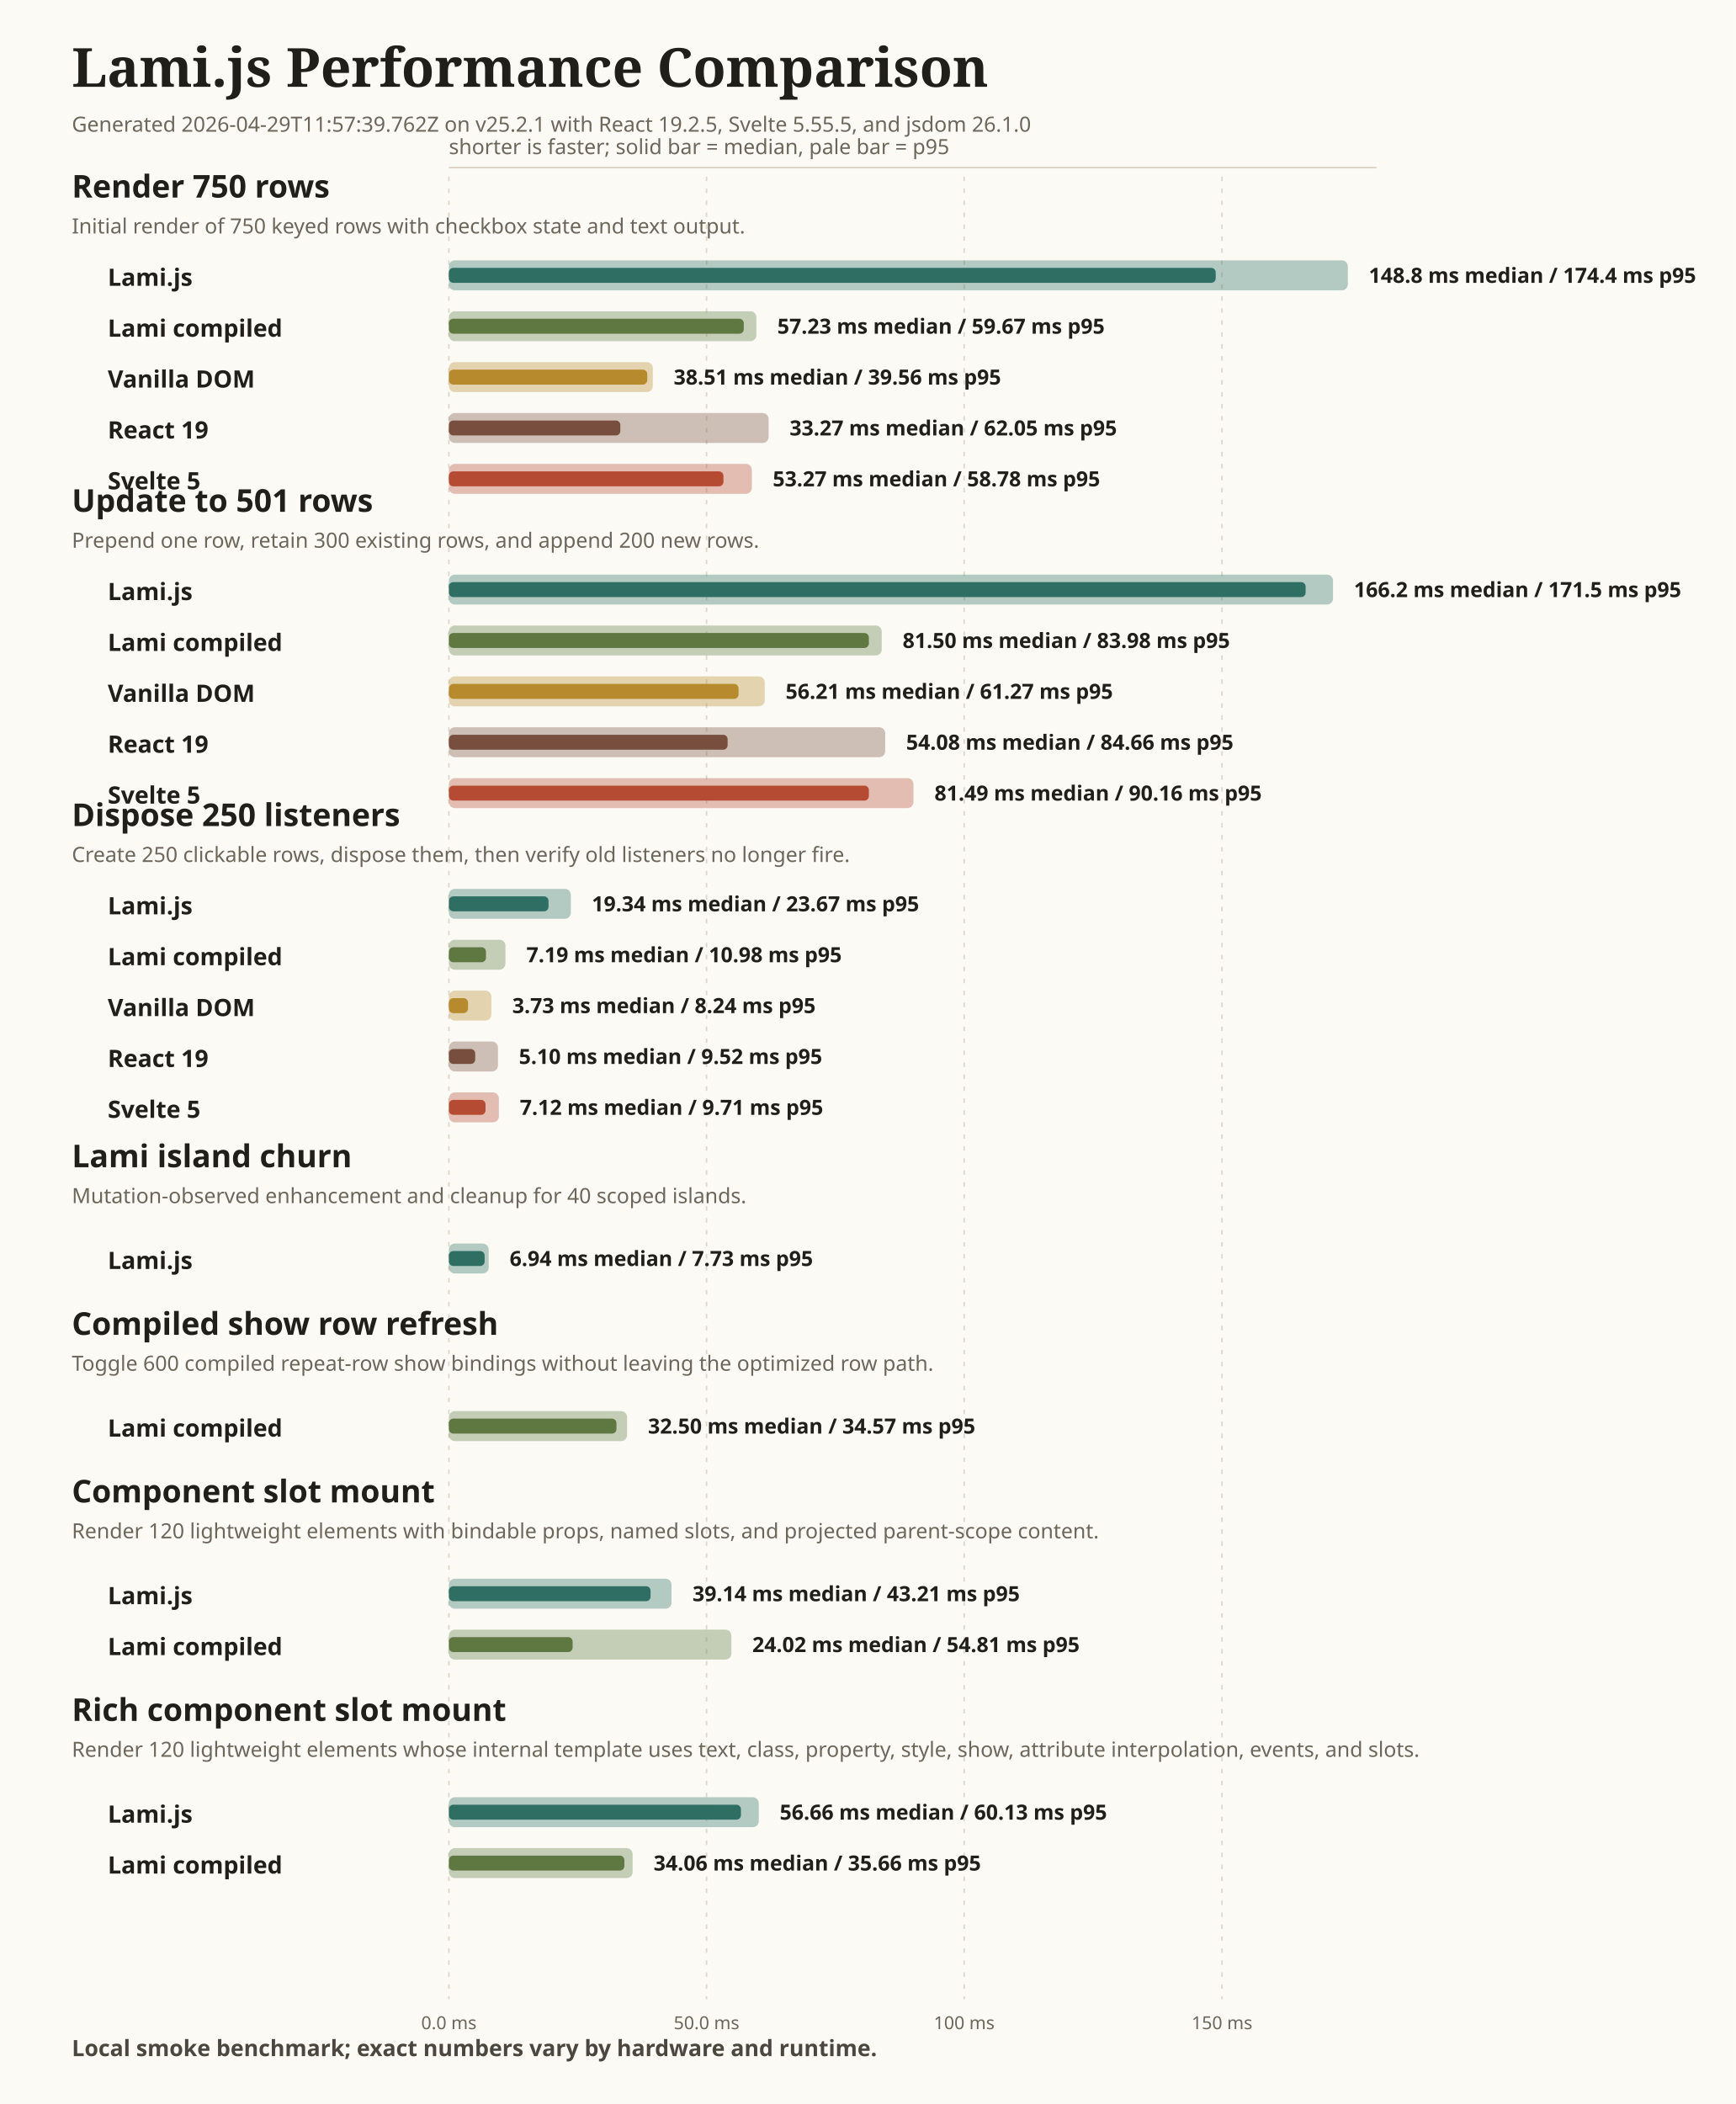
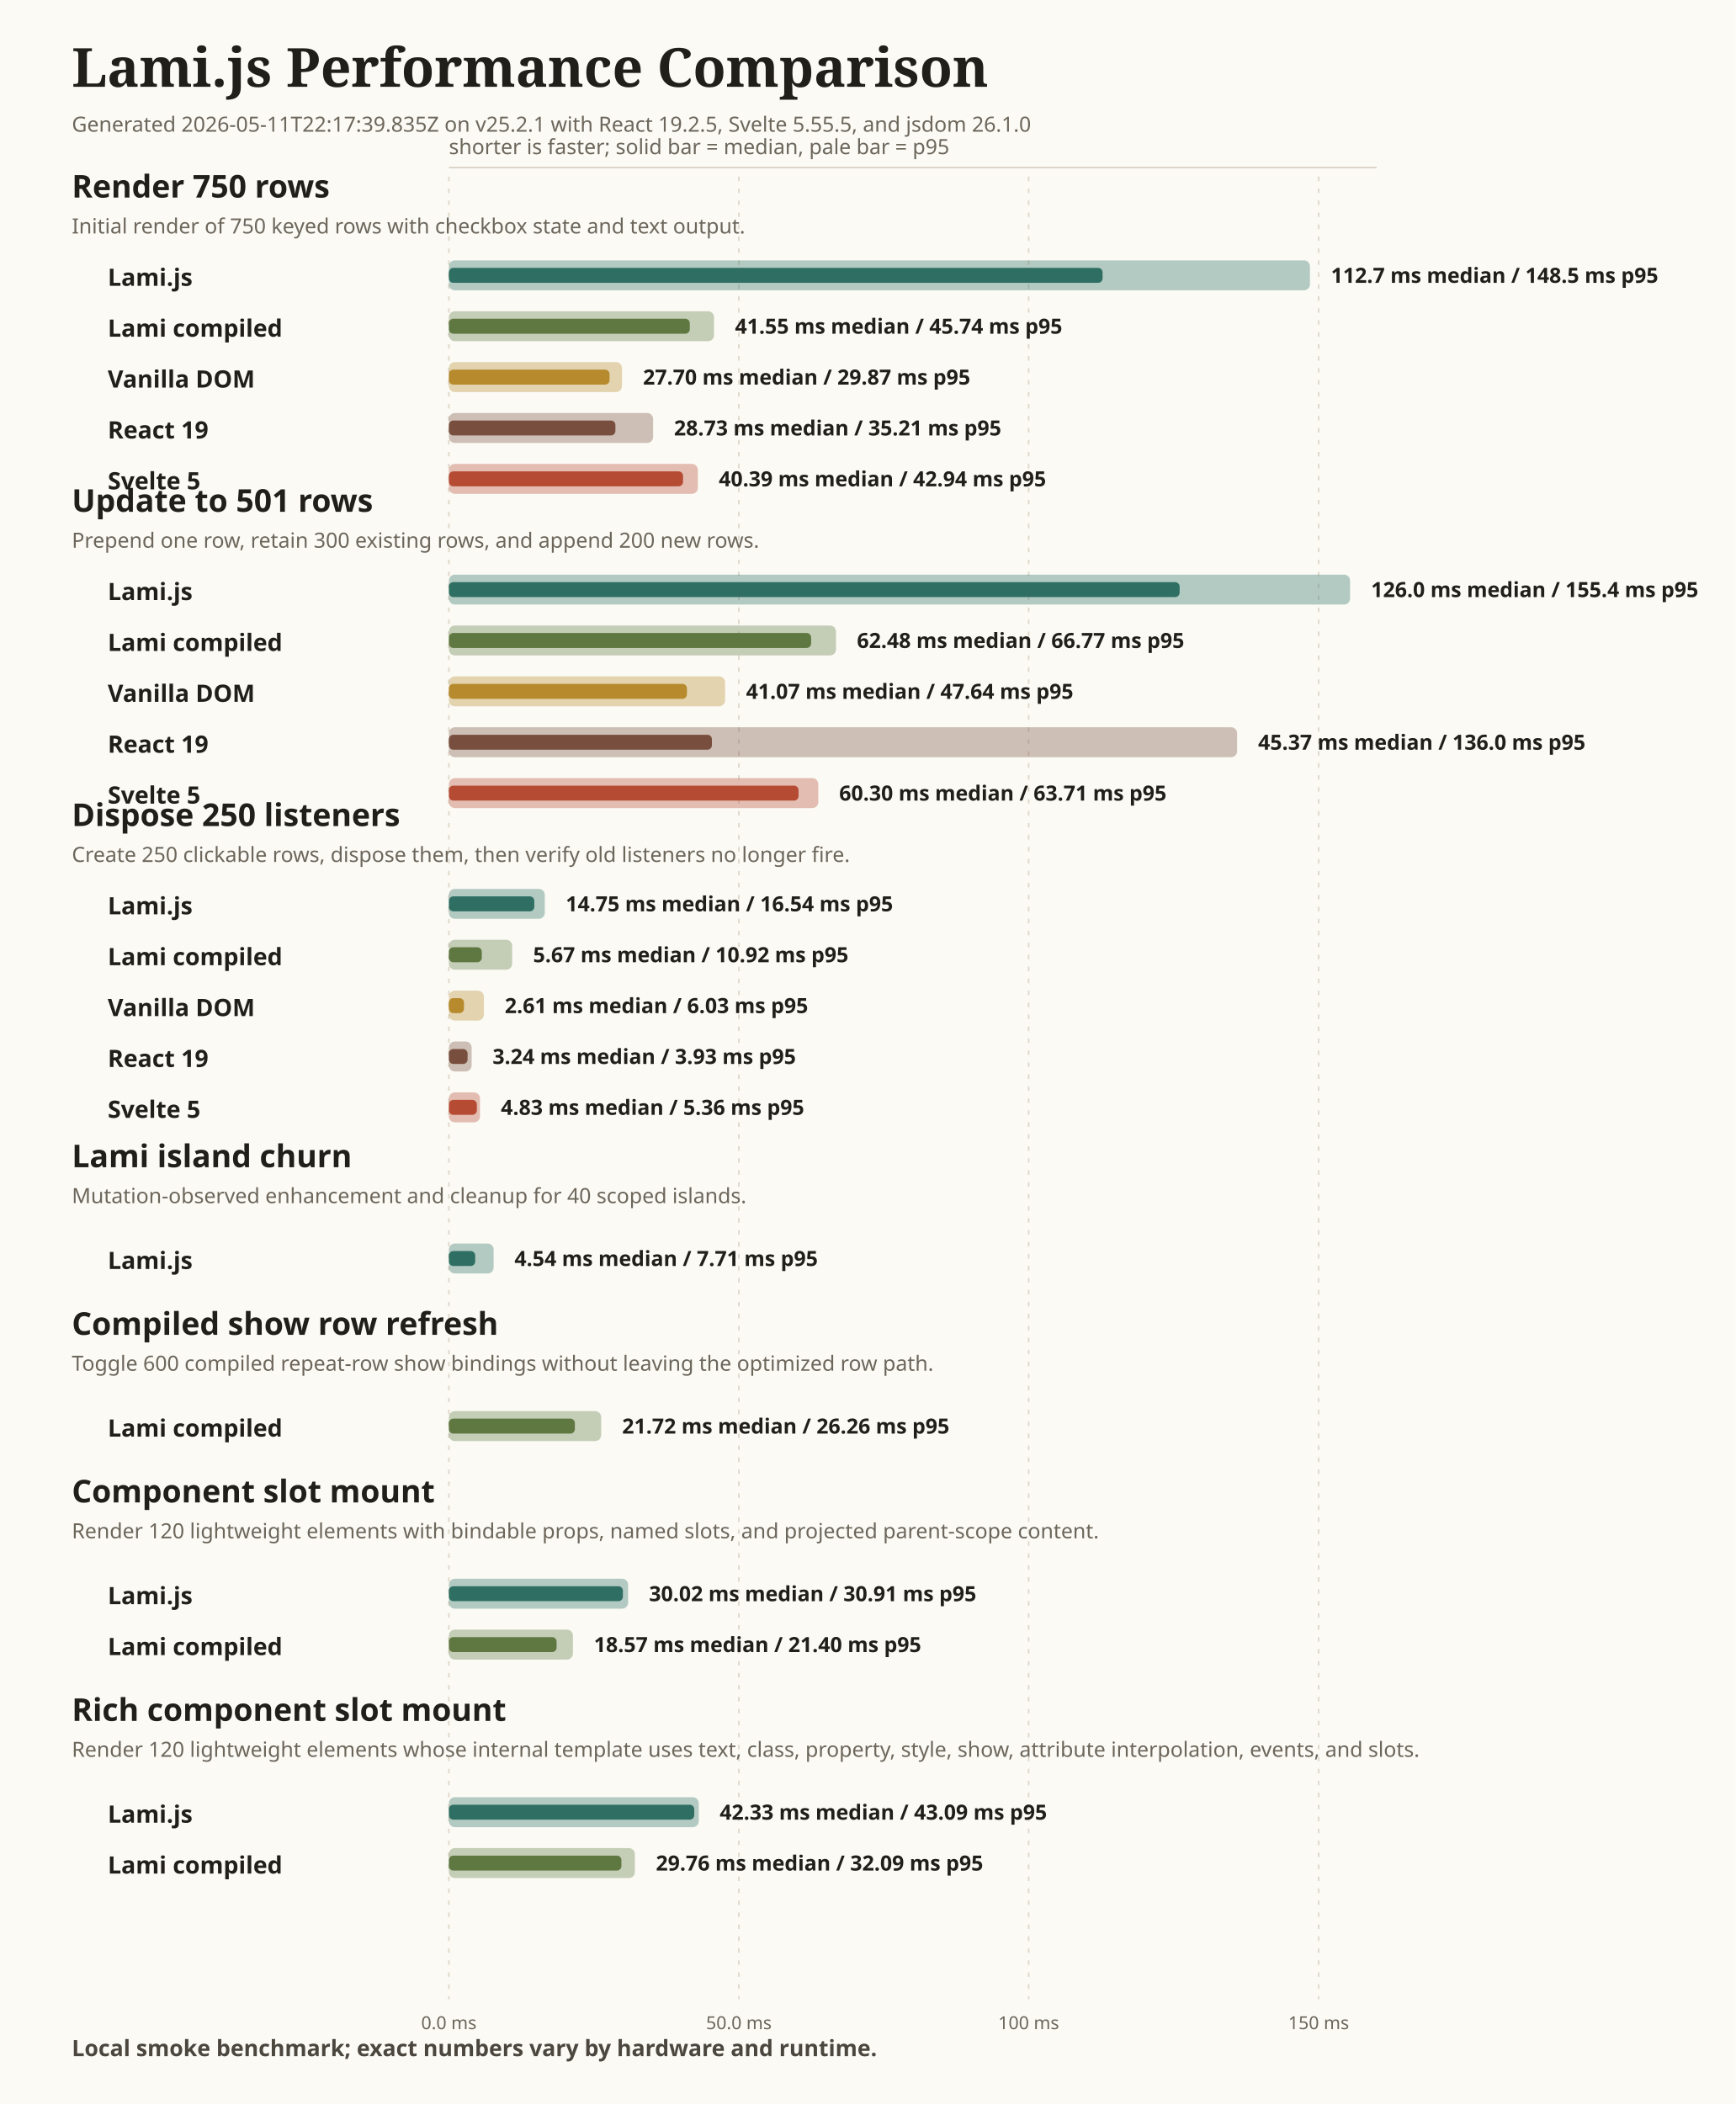
<svg xmlns="http://www.w3.org/2000/svg" width="1160" height="1406" viewBox="0 0 1160 1406" role="img" aria-labelledby="title desc">
  <style>
    .bg { fill: #fbfaf5; }
    .title { fill: #211f1a; font: 700 36px Georgia, serif; }
    .meta, .description { fill: #6c665b; font: 14px ui-sans-serif, system-ui, sans-serif; }
    .scenario { fill: #211f1a; font: 700 21px ui-sans-serif, system-ui, sans-serif; }
    .engine { fill: #211f1a; font: 600 16px ui-sans-serif, system-ui, sans-serif; }
    .value { fill: #211f1a; font: 600 14px ui-sans-serif, system-ui, sans-serif; }
    .axis { stroke: #d8d1c3; stroke-width: 1; }
    .grid { stroke: #ded7c9; stroke-width: 1; stroke-dasharray: 3 5; }
    .tick { fill: #6c665b; font: 12px ui-sans-serif, system-ui, sans-serif; text-anchor: middle; }
    .p95 { opacity: 0.35; }
    .median { opacity: 1; }
    .lami { fill: #2f6f63; }
    .compiled { fill: #5f7741; }
    .vanilla { fill: #b68a2d; }
    .react { fill: #784f3f; }
    .svelte { fill: #b64b34; }
    .note { fill: #4b473f; font: 600 15px ui-sans-serif, system-ui, sans-serif; }
  </style>
  <rect class="bg" width="100%" height="100%" />
  <text x="48" y="58" class="title">Lami.js Performance Comparison</text>
-   <text x="48" y="88" class="meta">Generated 2026-04-29T11:57:39.762Z on v25.2.1 with React 19.2.5, Svelte 5.55.5, and jsdom 26.1.0</text>
+   <text x="48" y="88" class="meta">Generated 2026-05-11T22:17:39.835Z on v25.2.1 with React 19.2.5, Svelte 5.55.5, and jsdom 26.1.0</text>
  <line x1="300" x2="920" y1="112" y2="112" class="axis" />
  <line x1="300.0" x2="300.0" y1="118" y2="1336" class="grid" />
  <text x="300.0" y="1356" class="tick">0.0 ms</text>
-   <line x1="472.2" x2="472.2" y1="118" y2="1336" class="grid" />
-   <text x="472.2" y="1356" class="tick">50.0 ms</text>
-   <line x1="644.4" x2="644.4" y1="118" y2="1336" class="grid" />
-   <text x="644.4" y="1356" class="tick">100 ms</text>
-   <line x1="816.7" x2="816.7" y1="118" y2="1336" class="grid" />
-   <text x="816.7" y="1356" class="tick">150 ms</text>
+   <line x1="493.8" x2="493.8" y1="118" y2="1336" class="grid" />
+   <text x="493.8" y="1356" class="tick">50.0 ms</text>
+   <line x1="687.5" x2="687.5" y1="118" y2="1336" class="grid" />
+   <text x="687.5" y="1356" class="tick">100 ms</text>
+   <line x1="881.3" x2="881.3" y1="118" y2="1336" class="grid" />
+   <text x="881.3" y="1356" class="tick">150 ms</text>
  <text x="300" y="103" class="meta">shorter is faster; solid bar = median, pale bar = p95</text>
  <text x="48" y="132" class="scenario">Render 750 rows</text>
  <text x="48" y="156" class="description">Initial render of 750 keyed rows with checkbox state and text output.</text>
  <text x="72" y="191" class="engine">Lami.js</text>
-   <rect x="300" y="174" width="600.8" height="20" rx="4" class="p95 lami" />
-   <rect x="300" y="179" width="512.5" height="10" rx="3" class="median lami" />
-   <text x="914.79" y="189" class="value">148.8 ms median / 174.4 ms p95</text>
+   <rect x="300" y="174" width="575.5" height="20" rx="4" class="p95 lami" />
+   <rect x="300" y="179" width="436.9" height="10" rx="3" class="median lami" />
+   <text x="889.528" y="189" class="value">112.7 ms median / 148.5 ms p95</text>
  <text x="72" y="225" class="engine">Lami compiled</text>
-   <rect x="300" y="208" width="205.5" height="20" rx="4" class="p95 compiled" />
-   <rect x="300" y="213" width="197.1" height="10" rx="3" class="median compiled" />
-   <text x="519.542" y="223" class="value">57.23 ms median / 59.67 ms p95</text>
+   <rect x="300" y="208" width="177.2" height="20" rx="4" class="p95 compiled" />
+   <rect x="300" y="213" width="161.0" height="10" rx="3" class="median compiled" />
+   <text x="491.228" y="223" class="value">41.55 ms median / 45.74 ms p95</text>
  <text x="72" y="259" class="engine">Vanilla DOM</text>
-   <rect x="300" y="242" width="136.3" height="20" rx="4" class="p95 vanilla" />
-   <rect x="300" y="247" width="132.6" height="10" rx="3" class="median vanilla" />
-   <text x="450.27" y="257" class="value">38.51 ms median / 39.56 ms p95</text>
+   <rect x="300" y="242" width="115.7" height="20" rx="4" class="p95 vanilla" />
+   <rect x="300" y="247" width="107.4" height="10" rx="3" class="median vanilla" />
+   <text x="429.741" y="257" class="value">27.70 ms median / 29.87 ms p95</text>
  <text x="72" y="293" class="engine">React 19</text>
-   <rect x="300" y="276" width="213.7" height="20" rx="4" class="p95 react" />
-   <rect x="300" y="281" width="114.6" height="10" rx="3" class="median react" />
-   <text x="527.728" y="291" class="value">33.27 ms median / 62.05 ms p95</text>
+   <rect x="300" y="276" width="136.5" height="20" rx="4" class="p95 react" />
+   <rect x="300" y="281" width="111.3" height="10" rx="3" class="median react" />
+   <text x="450.452" y="291" class="value">28.73 ms median / 35.21 ms p95</text>
  <text x="72" y="327" class="engine">Svelte 5</text>
-   <rect x="300" y="310" width="202.5" height="20" rx="4" class="p95 svelte" />
-   <rect x="300" y="315" width="183.5" height="10" rx="3" class="median svelte" />
-   <text x="516.48" y="325" class="value">53.27 ms median / 58.78 ms p95</text>
+   <rect x="300" y="310" width="166.4" height="20" rx="4" class="p95 svelte" />
+   <rect x="300" y="315" width="156.5" height="10" rx="3" class="median svelte" />
+   <text x="480.391" y="325" class="value">40.39 ms median / 42.94 ms p95</text>
  <text x="48" y="342" class="scenario">Update to 501 rows</text>
  <text x="48" y="366" class="description">Prepend one row, retain 300 existing rows, and append 200 new rows.</text>
  <text x="72" y="401" class="engine">Lami.js</text>
-   <rect x="300" y="384" width="590.9" height="20" rx="4" class="p95 lami" />
-   <rect x="300" y="389" width="572.6" height="10" rx="3" class="median lami" />
-   <text x="904.869" y="399" class="value">166.2 ms median / 171.5 ms p95</text>
+   <rect x="300" y="384" width="602.3" height="20" rx="4" class="p95 lami" />
+   <rect x="300" y="389" width="488.4" height="10" rx="3" class="median lami" />
+   <text x="916.308" y="399" class="value">126.0 ms median / 155.4 ms p95</text>
  <text x="72" y="435" class="engine">Lami compiled</text>
-   <rect x="300" y="418" width="289.3" height="20" rx="4" class="p95 compiled" />
-   <rect x="300" y="423" width="280.7" height="10" rx="3" class="median compiled" />
-   <text x="603.252" y="433" class="value">81.50 ms median / 83.98 ms p95</text>
+   <rect x="300" y="418" width="258.7" height="20" rx="4" class="p95 compiled" />
+   <rect x="300" y="423" width="242.1" height="10" rx="3" class="median compiled" />
+   <text x="572.738" y="433" class="value">62.48 ms median / 66.77 ms p95</text>
  <text x="72" y="469" class="engine">Vanilla DOM</text>
-   <rect x="300" y="452" width="211.1" height="20" rx="4" class="p95 vanilla" />
-   <rect x="300" y="457" width="193.6" height="10" rx="3" class="median vanilla" />
-   <text x="525.058" y="467" class="value">56.21 ms median / 61.27 ms p95</text>
+   <rect x="300" y="452" width="184.6" height="20" rx="4" class="p95 vanilla" />
+   <rect x="300" y="457" width="159.1" height="10" rx="3" class="median vanilla" />
+   <text x="498.621" y="467" class="value">41.07 ms median / 47.64 ms p95</text>
  <text x="72" y="503" class="engine">React 19</text>
-   <rect x="300" y="486" width="291.6" height="20" rx="4" class="p95 react" />
-   <rect x="300" y="491" width="186.3" height="10" rx="3" class="median react" />
-   <text x="605.622" y="501" class="value">54.08 ms median / 84.66 ms p95</text>
+   <rect x="300" y="486" width="526.8" height="20" rx="4" class="p95 react" />
+   <rect x="300" y="491" width="175.8" height="10" rx="3" class="median react" />
+   <text x="840.849" y="501" class="value">45.37 ms median / 136.0 ms p95</text>
  <text x="72" y="537" class="engine">Svelte 5</text>
-   <rect x="300" y="520" width="310.5" height="20" rx="4" class="p95 svelte" />
-   <rect x="300" y="525" width="280.7" height="10" rx="3" class="median svelte" />
-   <text x="624.54" y="535" class="value">81.49 ms median / 90.16 ms p95</text>
+   <rect x="300" y="520" width="246.9" height="20" rx="4" class="p95 svelte" />
+   <rect x="300" y="525" width="233.7" height="10" rx="3" class="median svelte" />
+   <text x="560.863" y="535" class="value">60.30 ms median / 63.71 ms p95</text>
  <text x="48" y="552" class="scenario">Dispose 250 listeners</text>
  <text x="48" y="576" class="description">Create 250 clickable rows, dispose them, then verify old listeners no longer fire.</text>
  <text x="72" y="611" class="engine">Lami.js</text>
-   <rect x="300" y="594" width="81.5" height="20" rx="4" class="p95 lami" />
-   <rect x="300" y="599" width="66.6" height="10" rx="3" class="median lami" />
-   <text x="395.524" y="609" class="value">19.34 ms median / 23.67 ms p95</text>
+   <rect x="300" y="594" width="64.1" height="20" rx="4" class="p95 lami" />
+   <rect x="300" y="599" width="57.1" height="10" rx="3" class="median lami" />
+   <text x="378.085" y="609" class="value">14.75 ms median / 16.54 ms p95</text>
  <text x="72" y="645" class="engine">Lami compiled</text>
-   <rect x="300" y="628" width="37.8" height="20" rx="4" class="p95 compiled" />
-   <rect x="300" y="633" width="24.8" height="10" rx="3" class="median compiled" />
-   <text x="351.829" y="643" class="value">7.19 ms median / 10.98 ms p95</text>
+   <rect x="300" y="628" width="42.3" height="20" rx="4" class="p95 compiled" />
+   <rect x="300" y="633" width="22.0" height="10" rx="3" class="median compiled" />
+   <text x="356.313" y="643" class="value">5.67 ms median / 10.92 ms p95</text>
  <text x="72" y="679" class="engine">Vanilla DOM</text>
-   <rect x="300" y="662" width="28.4" height="20" rx="4" class="p95 vanilla" />
-   <rect x="300" y="667" width="12.8" height="10" rx="3" class="median vanilla" />
-   <text x="342.38" y="677" class="value">3.73 ms median / 8.24 ms p95</text>
+   <rect x="300" y="662" width="23.4" height="20" rx="4" class="p95 vanilla" />
+   <rect x="300" y="667" width="10.1" height="10" rx="3" class="median vanilla" />
+   <text x="337.361" y="677" class="value">2.61 ms median / 6.03 ms p95</text>
  <text x="72" y="713" class="engine">React 19</text>
-   <rect x="300" y="696" width="32.8" height="20" rx="4" class="p95 react" />
-   <rect x="300" y="701" width="17.6" height="10" rx="3" class="median react" />
-   <text x="346.792" y="711" class="value">5.10 ms median / 9.52 ms p95</text>
+   <rect x="300" y="696" width="15.2" height="20" rx="4" class="p95 react" />
+   <rect x="300" y="701" width="12.5" height="10" rx="3" class="median react" />
+   <text x="329.212" y="711" class="value">3.24 ms median / 3.93 ms p95</text>
  <text x="72" y="747" class="engine">Svelte 5</text>
-   <rect x="300" y="730" width="33.4" height="20" rx="4" class="p95 svelte" />
-   <rect x="300" y="735" width="24.5" height="10" rx="3" class="median svelte" />
-   <text x="347.448" y="745" class="value">7.12 ms median / 9.71 ms p95</text>
+   <rect x="300" y="730" width="20.8" height="20" rx="4" class="p95 svelte" />
+   <rect x="300" y="735" width="18.7" height="10" rx="3" class="median svelte" />
+   <text x="334.755" y="745" class="value">4.83 ms median / 5.36 ms p95</text>
  <text x="48" y="780" class="scenario">Lami island churn</text>
  <text x="48" y="804" class="description">Mutation-observed enhancement and cleanup for 40 scoped islands.</text>
  <text x="72" y="848" class="engine">Lami.js</text>
-   <rect x="300" y="831" width="26.6" height="20" rx="4" class="p95 lami" />
-   <rect x="300" y="836" width="23.9" height="10" rx="3" class="median lami" />
-   <text x="340.622" y="846" class="value">6.94 ms median / 7.73 ms p95</text>
+   <rect x="300" y="831" width="29.9" height="20" rx="4" class="p95 lami" />
+   <rect x="300" y="836" width="17.6" height="10" rx="3" class="median lami" />
+   <text x="343.86" y="846" class="value">4.54 ms median / 7.71 ms p95</text>
  <text x="48" y="892" class="scenario">Compiled show row refresh</text>
  <text x="48" y="916" class="description">Toggle 600 compiled repeat-row show bindings without leaving the optimized row path.</text>
  <text x="72" y="960" class="engine">Lami compiled</text>
-   <rect x="300" y="943" width="119.1" height="20" rx="4" class="p95 compiled" />
-   <rect x="300" y="948" width="112.0" height="10" rx="3" class="median compiled" />
-   <text x="433.087" y="958" class="value">32.50 ms median / 34.57 ms p95</text>
+   <rect x="300" y="943" width="101.8" height="20" rx="4" class="p95 compiled" />
+   <rect x="300" y="948" width="84.2" height="10" rx="3" class="median compiled" />
+   <text x="415.772" y="958" class="value">21.72 ms median / 26.26 ms p95</text>
  <text x="48" y="1004" class="scenario">Component slot mount</text>
  <text x="48" y="1028" class="description">Render 120 lightweight elements with bindable props, named slots, and projected parent-scope content.</text>
  <text x="72" y="1072" class="engine">Lami.js</text>
-   <rect x="300" y="1055" width="148.8" height="20" rx="4" class="p95 lami" />
-   <rect x="300" y="1060" width="134.8" height="10" rx="3" class="median lami" />
-   <text x="462.838" y="1070" class="value">39.14 ms median / 43.21 ms p95</text>
+   <rect x="300" y="1055" width="119.8" height="20" rx="4" class="p95 lami" />
+   <rect x="300" y="1060" width="116.3" height="10" rx="3" class="median lami" />
+   <text x="433.79" y="1070" class="value">30.02 ms median / 30.91 ms p95</text>
  <text x="72" y="1106" class="engine">Lami compiled</text>
-   <rect x="300" y="1089" width="188.8" height="20" rx="4" class="p95 compiled" />
-   <rect x="300" y="1094" width="82.7" height="10" rx="3" class="median compiled" />
-   <text x="502.805" y="1104" class="value">24.02 ms median / 54.81 ms p95</text>
+   <rect x="300" y="1089" width="82.9" height="20" rx="4" class="p95 compiled" />
+   <rect x="300" y="1094" width="72.0" height="10" rx="3" class="median compiled" />
+   <text x="396.935" y="1104" class="value">18.57 ms median / 21.40 ms p95</text>
  <text x="48" y="1150" class="scenario">Rich component slot mount</text>
  <text x="48" y="1174" class="description">Render 120 lightweight elements whose internal template uses text, class, property, style, show, attribute interpolation, events, and slots.</text>
  <text x="72" y="1218" class="engine">Lami.js</text>
-   <rect x="300" y="1201" width="207.1" height="20" rx="4" class="p95 lami" />
-   <rect x="300" y="1206" width="195.2" height="10" rx="3" class="median lami" />
-   <text x="521.105" y="1216" class="value">56.66 ms median / 60.13 ms p95</text>
+   <rect x="300" y="1201" width="167.0" height="20" rx="4" class="p95 lami" />
+   <rect x="300" y="1206" width="164.0" height="10" rx="3" class="median lami" />
+   <text x="480.993" y="1216" class="value">42.33 ms median / 43.09 ms p95</text>
  <text x="72" y="1252" class="engine">Lami compiled</text>
-   <rect x="300" y="1235" width="122.8" height="20" rx="4" class="p95 compiled" />
-   <rect x="300" y="1240" width="117.3" height="10" rx="3" class="median compiled" />
-   <text x="436.841" y="1250" class="value">34.06 ms median / 35.66 ms p95</text>
+   <rect x="300" y="1235" width="124.3" height="20" rx="4" class="p95 compiled" />
+   <rect x="300" y="1240" width="115.3" height="10" rx="3" class="median compiled" />
+   <text x="438.335" y="1250" class="value">29.76 ms median / 32.09 ms p95</text>
  <text x="48" y="1374" class="note">Local smoke benchmark; exact numbers vary by hardware and runtime.</text>
</svg>
